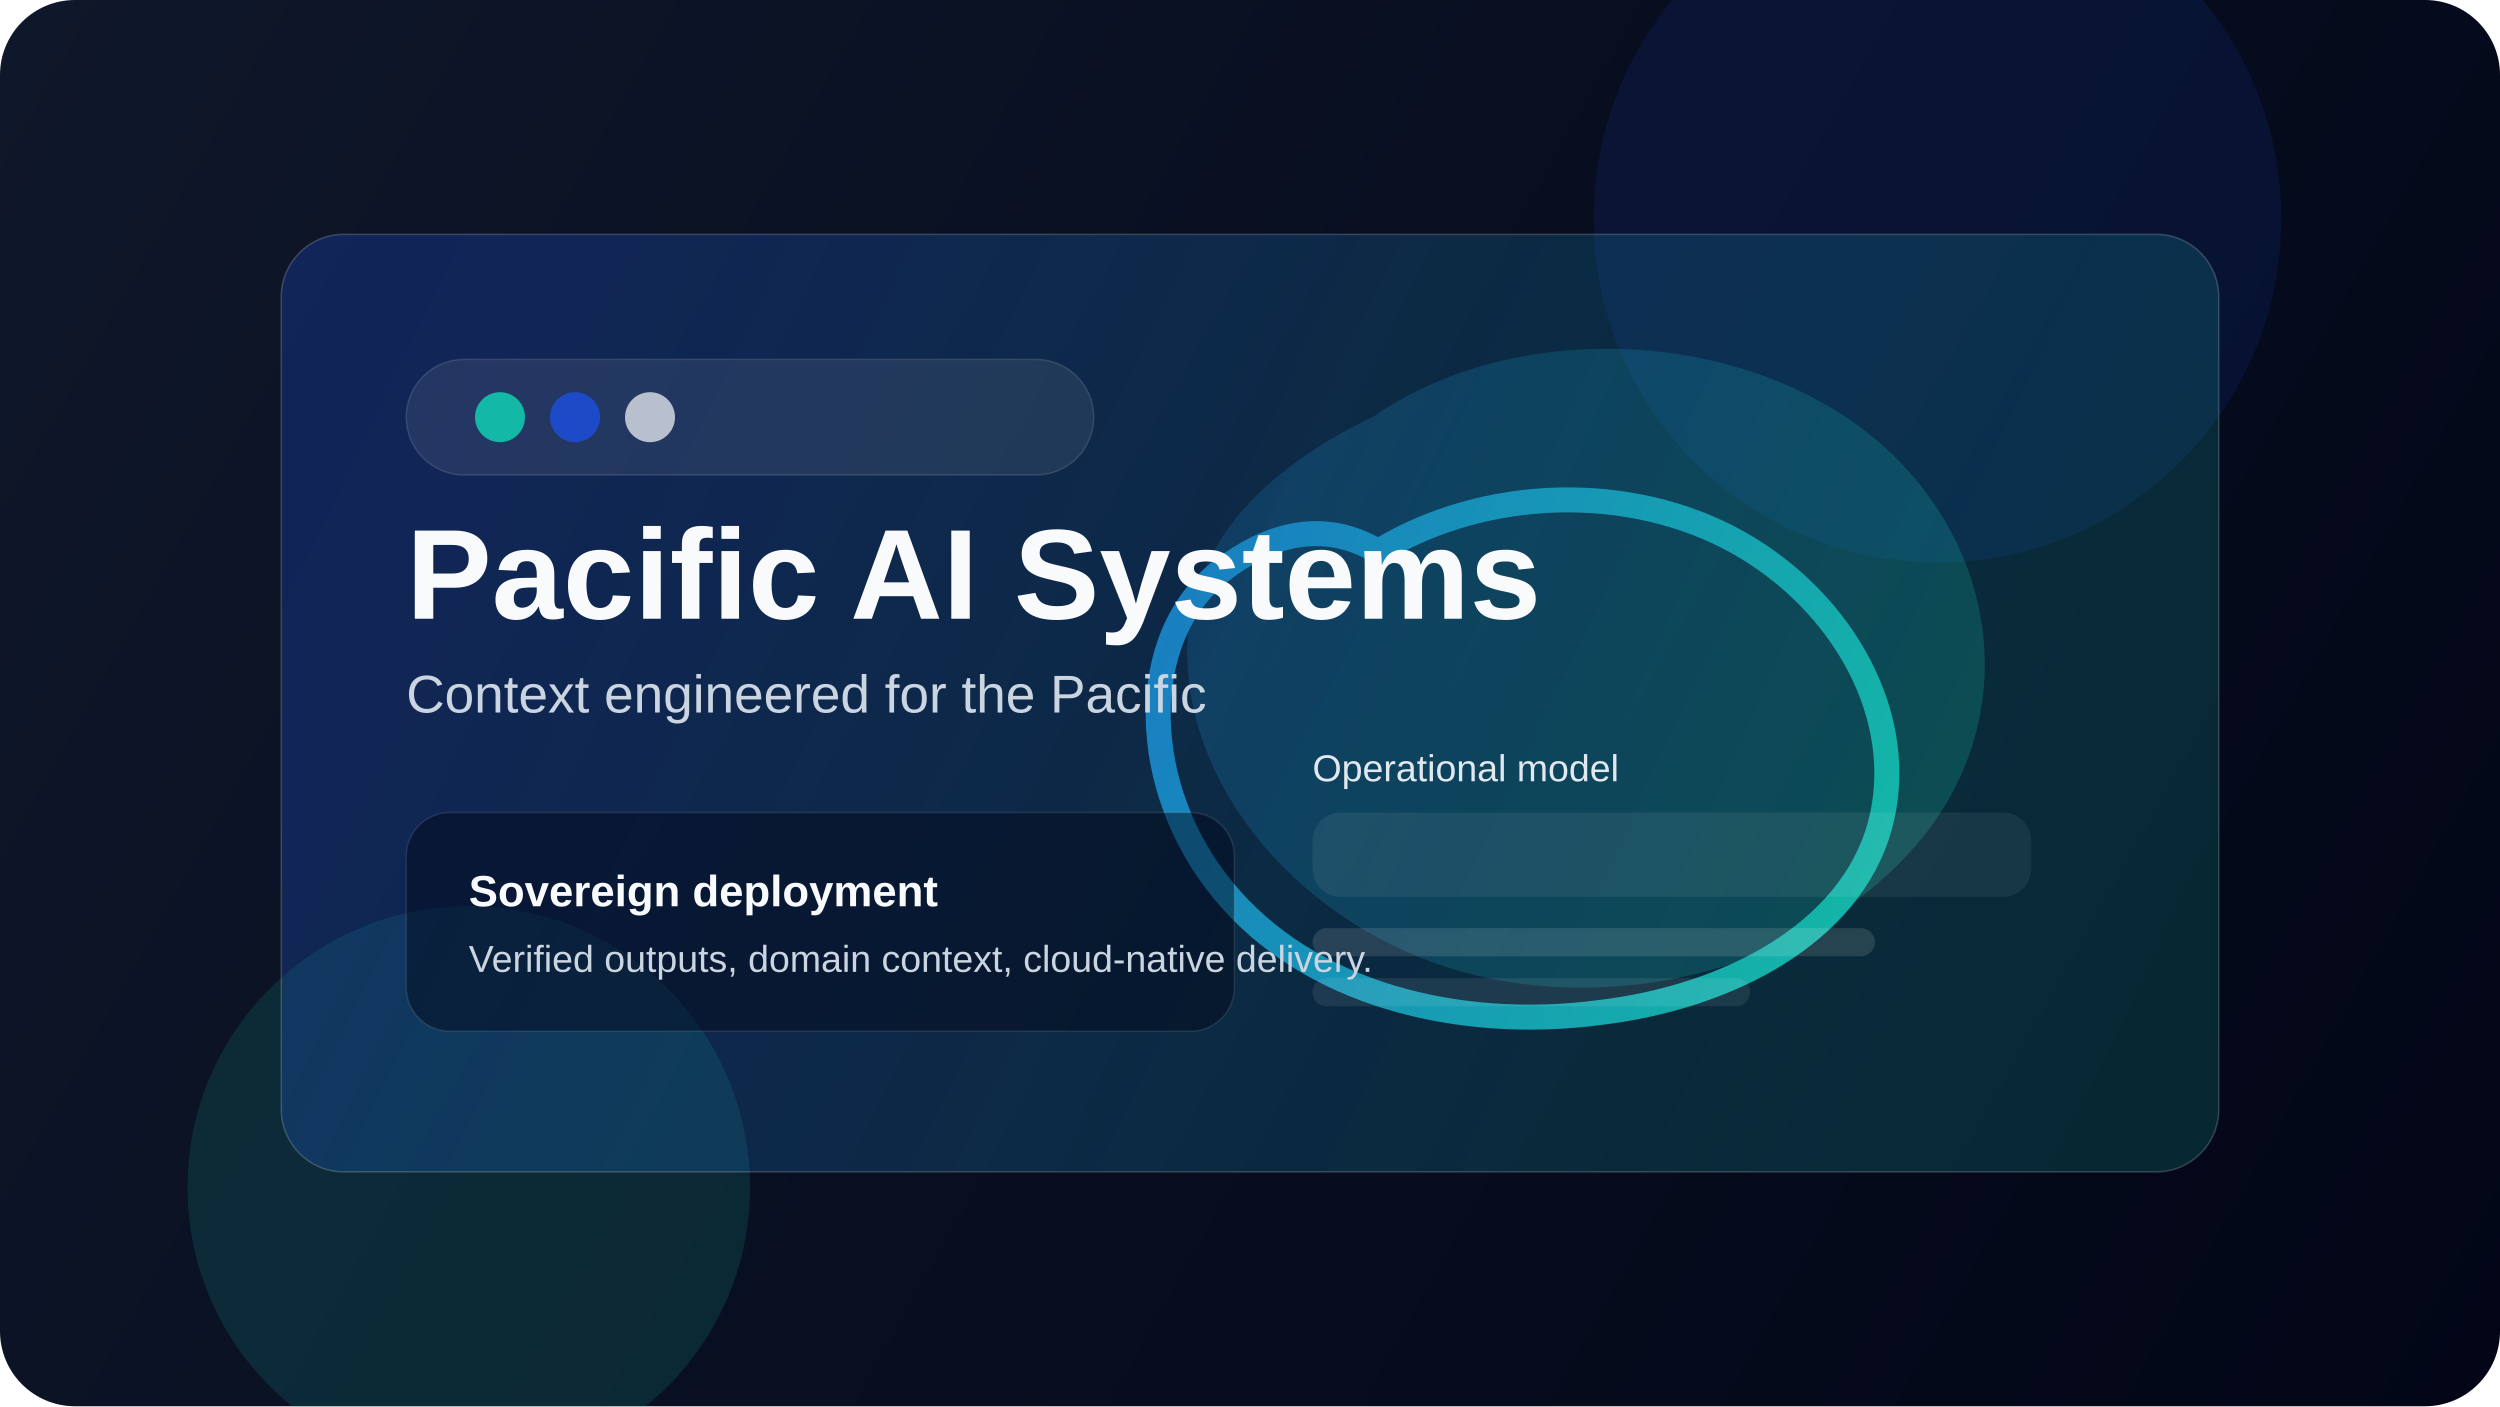
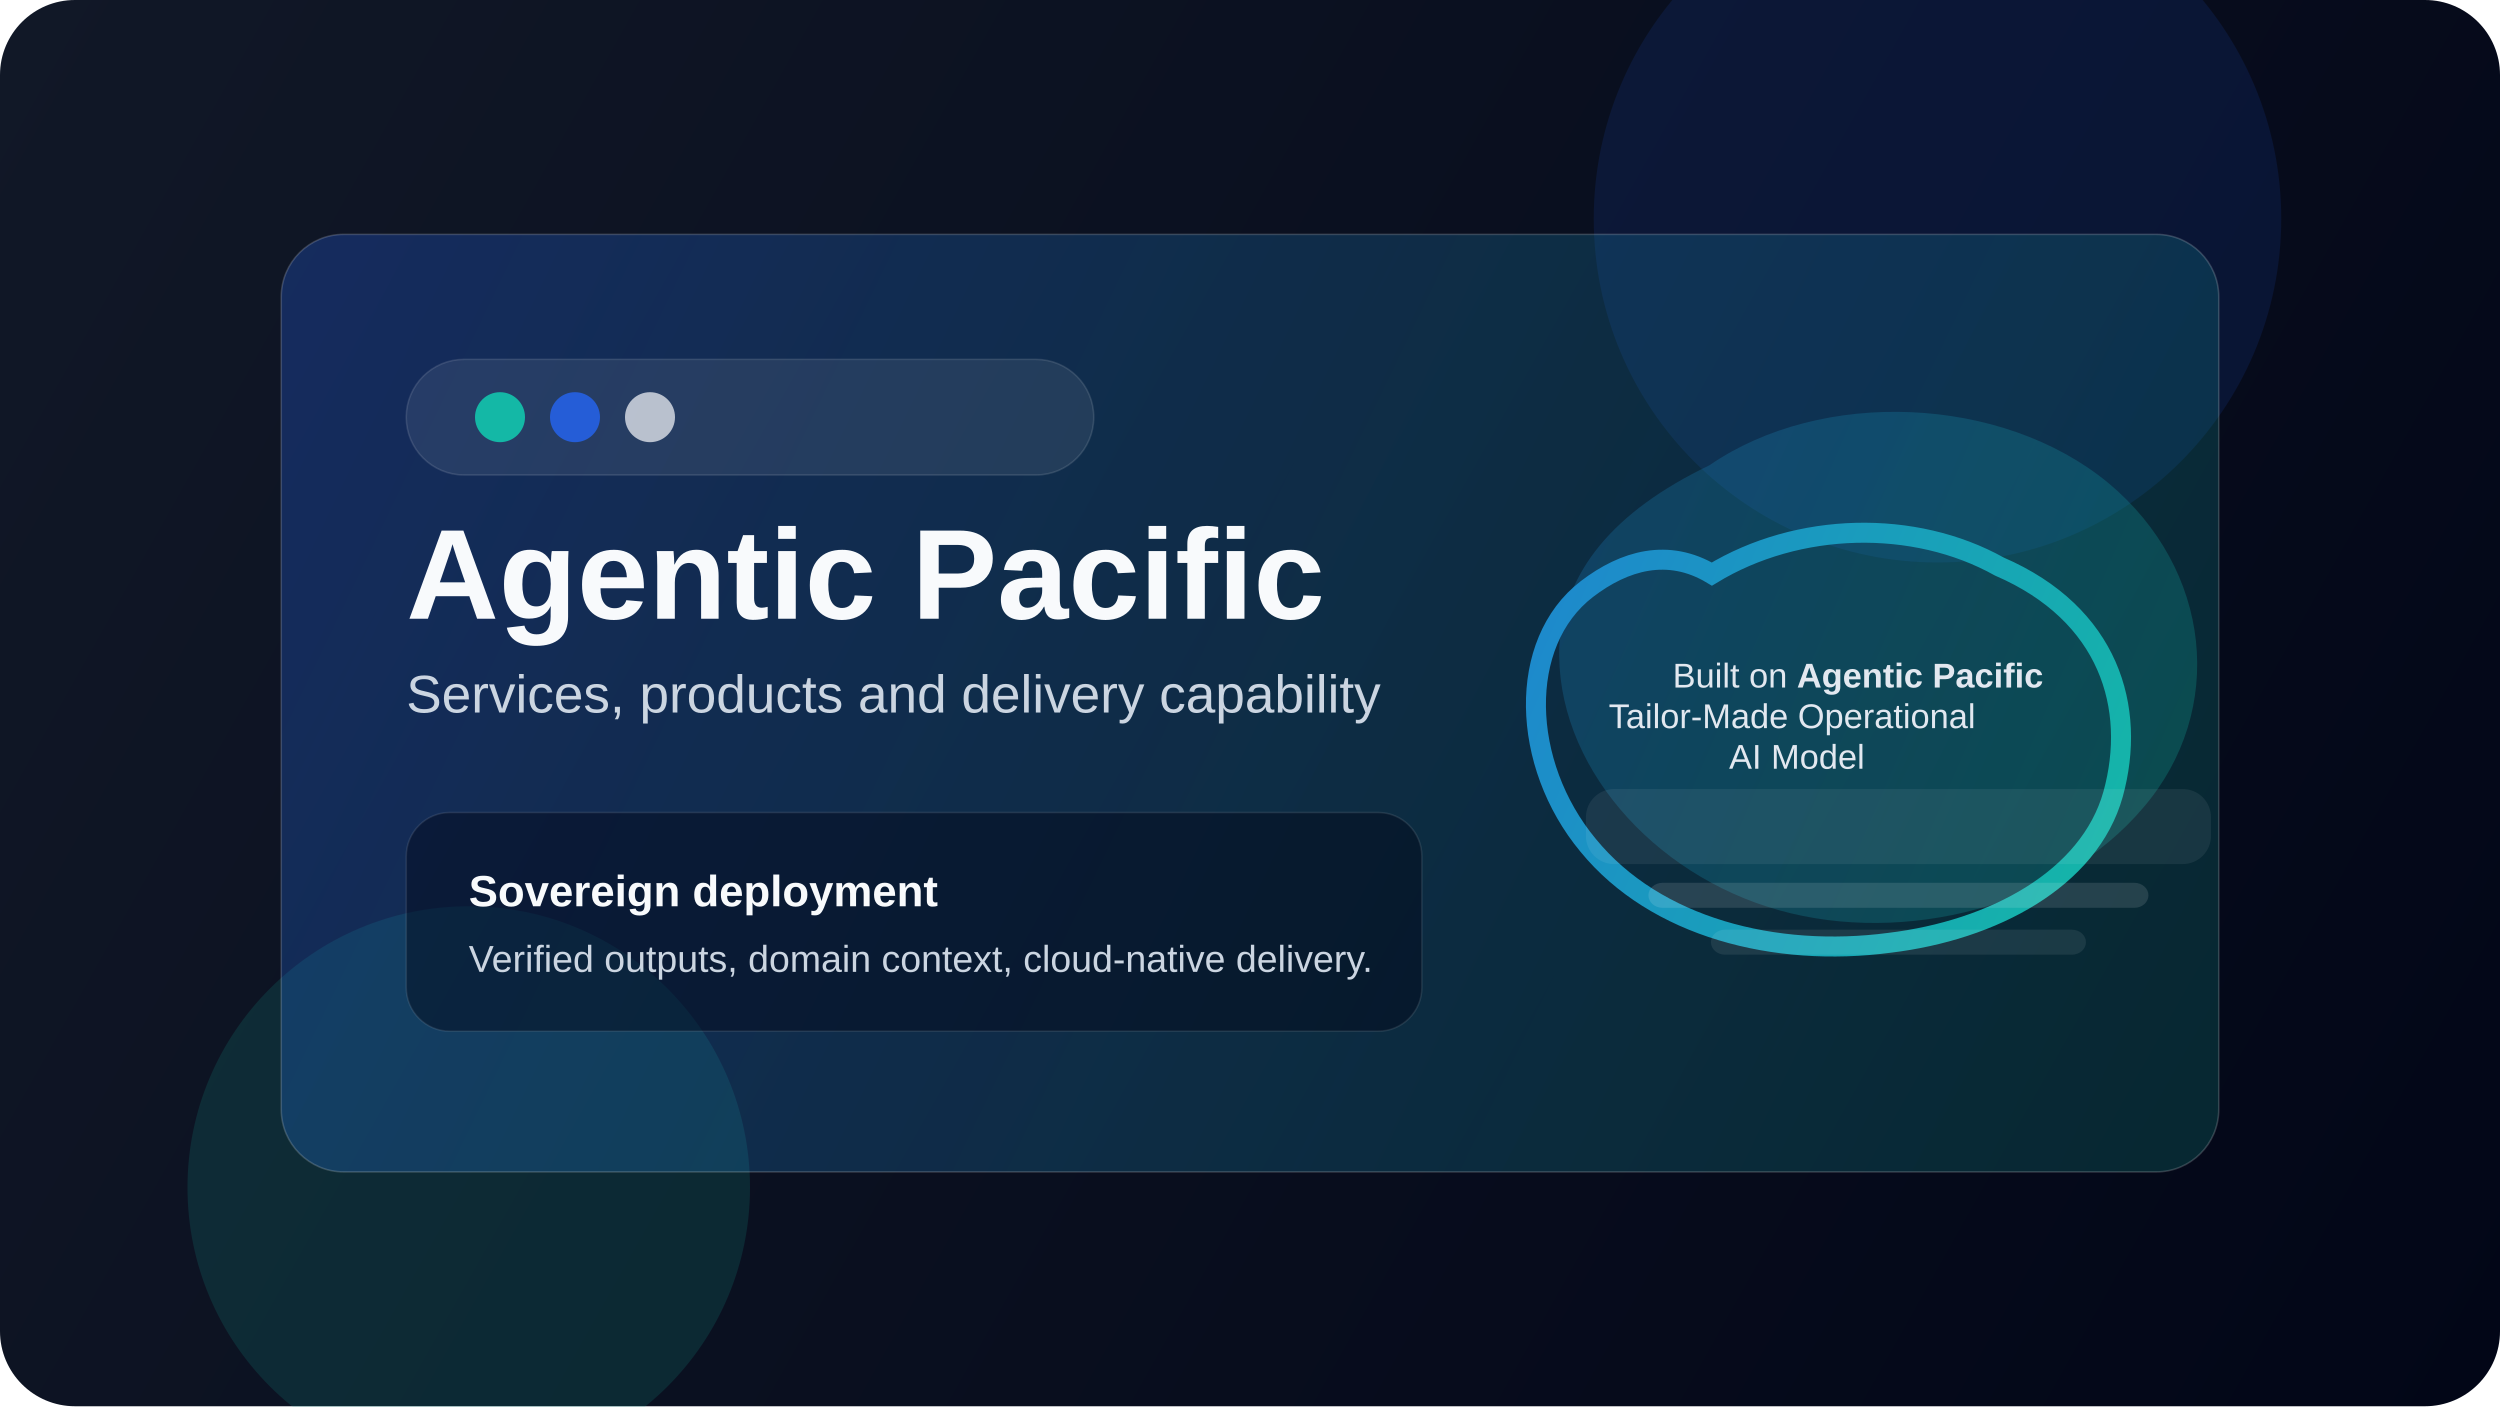
<svg xmlns="http://www.w3.org/2000/svg" width="1600" height="900" viewBox="0 0 1600 900" fill="none">
  <defs>
    <linearGradient id="bg" x1="0" y1="0" x2="1600" y2="900" gradientUnits="userSpaceOnUse">
-       <stop stop-color="#0f172a" />
+       <stop stop-color="#111827" />
      <stop offset="1" stop-color="#020617" />
    </linearGradient>
    <linearGradient id="panel" x1="240" y1="180" x2="1360" y2="720" gradientUnits="userSpaceOnUse">
-       <stop stop-color="#1d4ed8" stop-opacity="0.28" />
+       <stop stop-color="#2563eb" stop-opacity="0.28" />
      <stop offset="1" stop-color="#14b8a6" stop-opacity="0.18" />
    </linearGradient>
-     <linearGradient id="orbit" x1="320" y1="280" x2="1180" y2="660" gradientUnits="userSpaceOnUse">
-       <stop stop-color="#1d4ed8" />
+     <linearGradient id="orbit" x1="320" y1="280" x2="1200" y2="660" gradientUnits="userSpaceOnUse">
+       <stop stop-color="#2563eb" />
      <stop offset="1" stop-color="#14b8a6" />
    </linearGradient>
  </defs>
  <rect width="1600" height="900" rx="48" fill="url(#bg)" />
-   <circle cx="1240" cy="140" r="220" fill="#1d4ed8" fill-opacity="0.12" />
+   <circle cx="1240" cy="140" r="220" fill="#2563eb" fill-opacity="0.12" />
  <circle cx="300" cy="760" r="180" fill="#14b8a6" fill-opacity="0.15" />
  <rect x="180" y="150" width="1240" height="600" rx="40" fill="url(#panel)" stroke="rgba(255,255,255,0.18)" />
  <rect x="260" y="230" width="440" height="74" rx="37" fill="rgba(255,255,255,0.08)" stroke="rgba(255,255,255,0.12)" />
  <circle cx="320" cy="267" r="16" fill="#14b8a6" />
-   <circle cx="368" cy="267" r="16" fill="#1d4ed8" fill-opacity="0.85" />
+   <circle cx="368" cy="267" r="16" fill="#2563eb" fill-opacity="0.85" />
  <circle cx="416" cy="267" r="16" fill="#F8FAFC" fill-opacity="0.7" />
-   <path d="M880 266C970 204 1114 210 1199 280C1282 349 1294 462 1227 540C1160 619 1036 650 936 622C835 594 756 505 760 410C764 351 803 303 880 266Z" fill="url(#orbit)" fill-opacity="0.24" />
-   <path d="M882 353C951 311 1044 309 1112 347C1180 385 1222 460 1203 529C1184 597 1107 638 1024 648C933 660 837 636 783 570C729 505 726 408 782 365C812 342 847 332 882 353Z" stroke="url(#orbit)" stroke-width="16" stroke-linecap="round" />
-   <rect x="260" y="520" width="530" height="140" rx="28" fill="rgba(2,6,23,0.46)" stroke="rgba(255,255,255,0.10)" />
-   <rect x="840" y="520" width="460" height="54" rx="18" fill="rgba(255,255,255,0.07)" />
-   <rect x="840" y="594" width="360" height="18" rx="9" fill="rgba(255,255,255,0.12)" />
-   <rect x="840" y="626" width="280" height="18" rx="9" fill="rgba(255,255,255,0.08)" />
-   <text x="260" y="396" fill="#F8FAFC" font-size="82" font-family="Arial, Helvetica, sans-serif" font-weight="700">Pacific AI Systems</text>
-   <text x="260" y="456" fill="#CBD5E1" font-size="34" font-family="Arial, Helvetica, sans-serif">Context engineered for the Pacific</text>
+   <g transform="translate(390, 85) scale(0.8)">
+     <path d="M880 266C970 204 1114 210 1199 280C1282 349 1294 462 1227 540C1160 619 1036 650 936 622C835 594 756 505 760 410C764 351 803 303 880 266Z" fill="url(#orbit)" fill-opacity="0.24" />
+     <path d="M882 353C951 311 1044 309 1112 347C1200 385 1222 460 1203 529C1184 597 1107 638 1024 648C933 660 837 636 783 570C729 505 726 408 782 365C812 342 847 332 882 353Z" stroke="url(#orbit)" stroke-width="16" stroke-linecap="round" />
+   </g>
+   <rect x="260" y="520" width="650" height="140" rx="28" fill="rgba(2,6,23,0.46)" stroke="rgba(255,255,255,0.10)" />
+   <rect x="1015" y="505" width="400" height="48" rx="18" fill="rgba(255,255,255,0.07)" />
+   <rect x="1055" y="565" width="320" height="16" rx="9" fill="rgba(255,255,255,0.12)" />
+   <rect x="1095" y="595" width="240" height="16" rx="9" fill="rgba(255,255,255,0.08)" />
+   <text x="260" y="396" fill="#F8FAFC" font-size="82" font-family="Arial, Helvetica, sans-serif" font-weight="700">Agentic Pacific</text>
+   <text x="260" y="456" fill="#CBD5E1" font-size="34" font-family="Arial, Helvetica, sans-serif">Services, products and delivery capability</text>
  <text x="300" y="580" fill="#F8FAFC" font-size="28" font-family="Arial, Helvetica, sans-serif" font-weight="700">Sovereign deployment</text>
  <text x="300" y="622" fill="#CBD5E1" font-size="24" font-family="Arial, Helvetica, sans-serif">Verified outputs, domain context, cloud-native delivery.</text>
-   <text x="840" y="500" fill="#E2E8F0" font-size="24" font-family="Arial, Helvetica, sans-serif">Operational model</text>
+   <text x="1150" y="440" text-anchor="middle" fill="#E2E8F0" font-size="22" font-family="Arial, Helvetica, sans-serif">
+     <tspan x="1150" dy="0" text-anchor="end">Built on </tspan>
+     <tspan x="1150" dy="0" font-weight="700" text-anchor="start">Agentic Pacific</tspan>
+     <tspan x="1150" dy="26" text-anchor="middle">Tailor-Made Operational</tspan>
+     <tspan x="1150" dy="26" text-anchor="middle">AI Model</tspan>
+   </text>
</svg>
